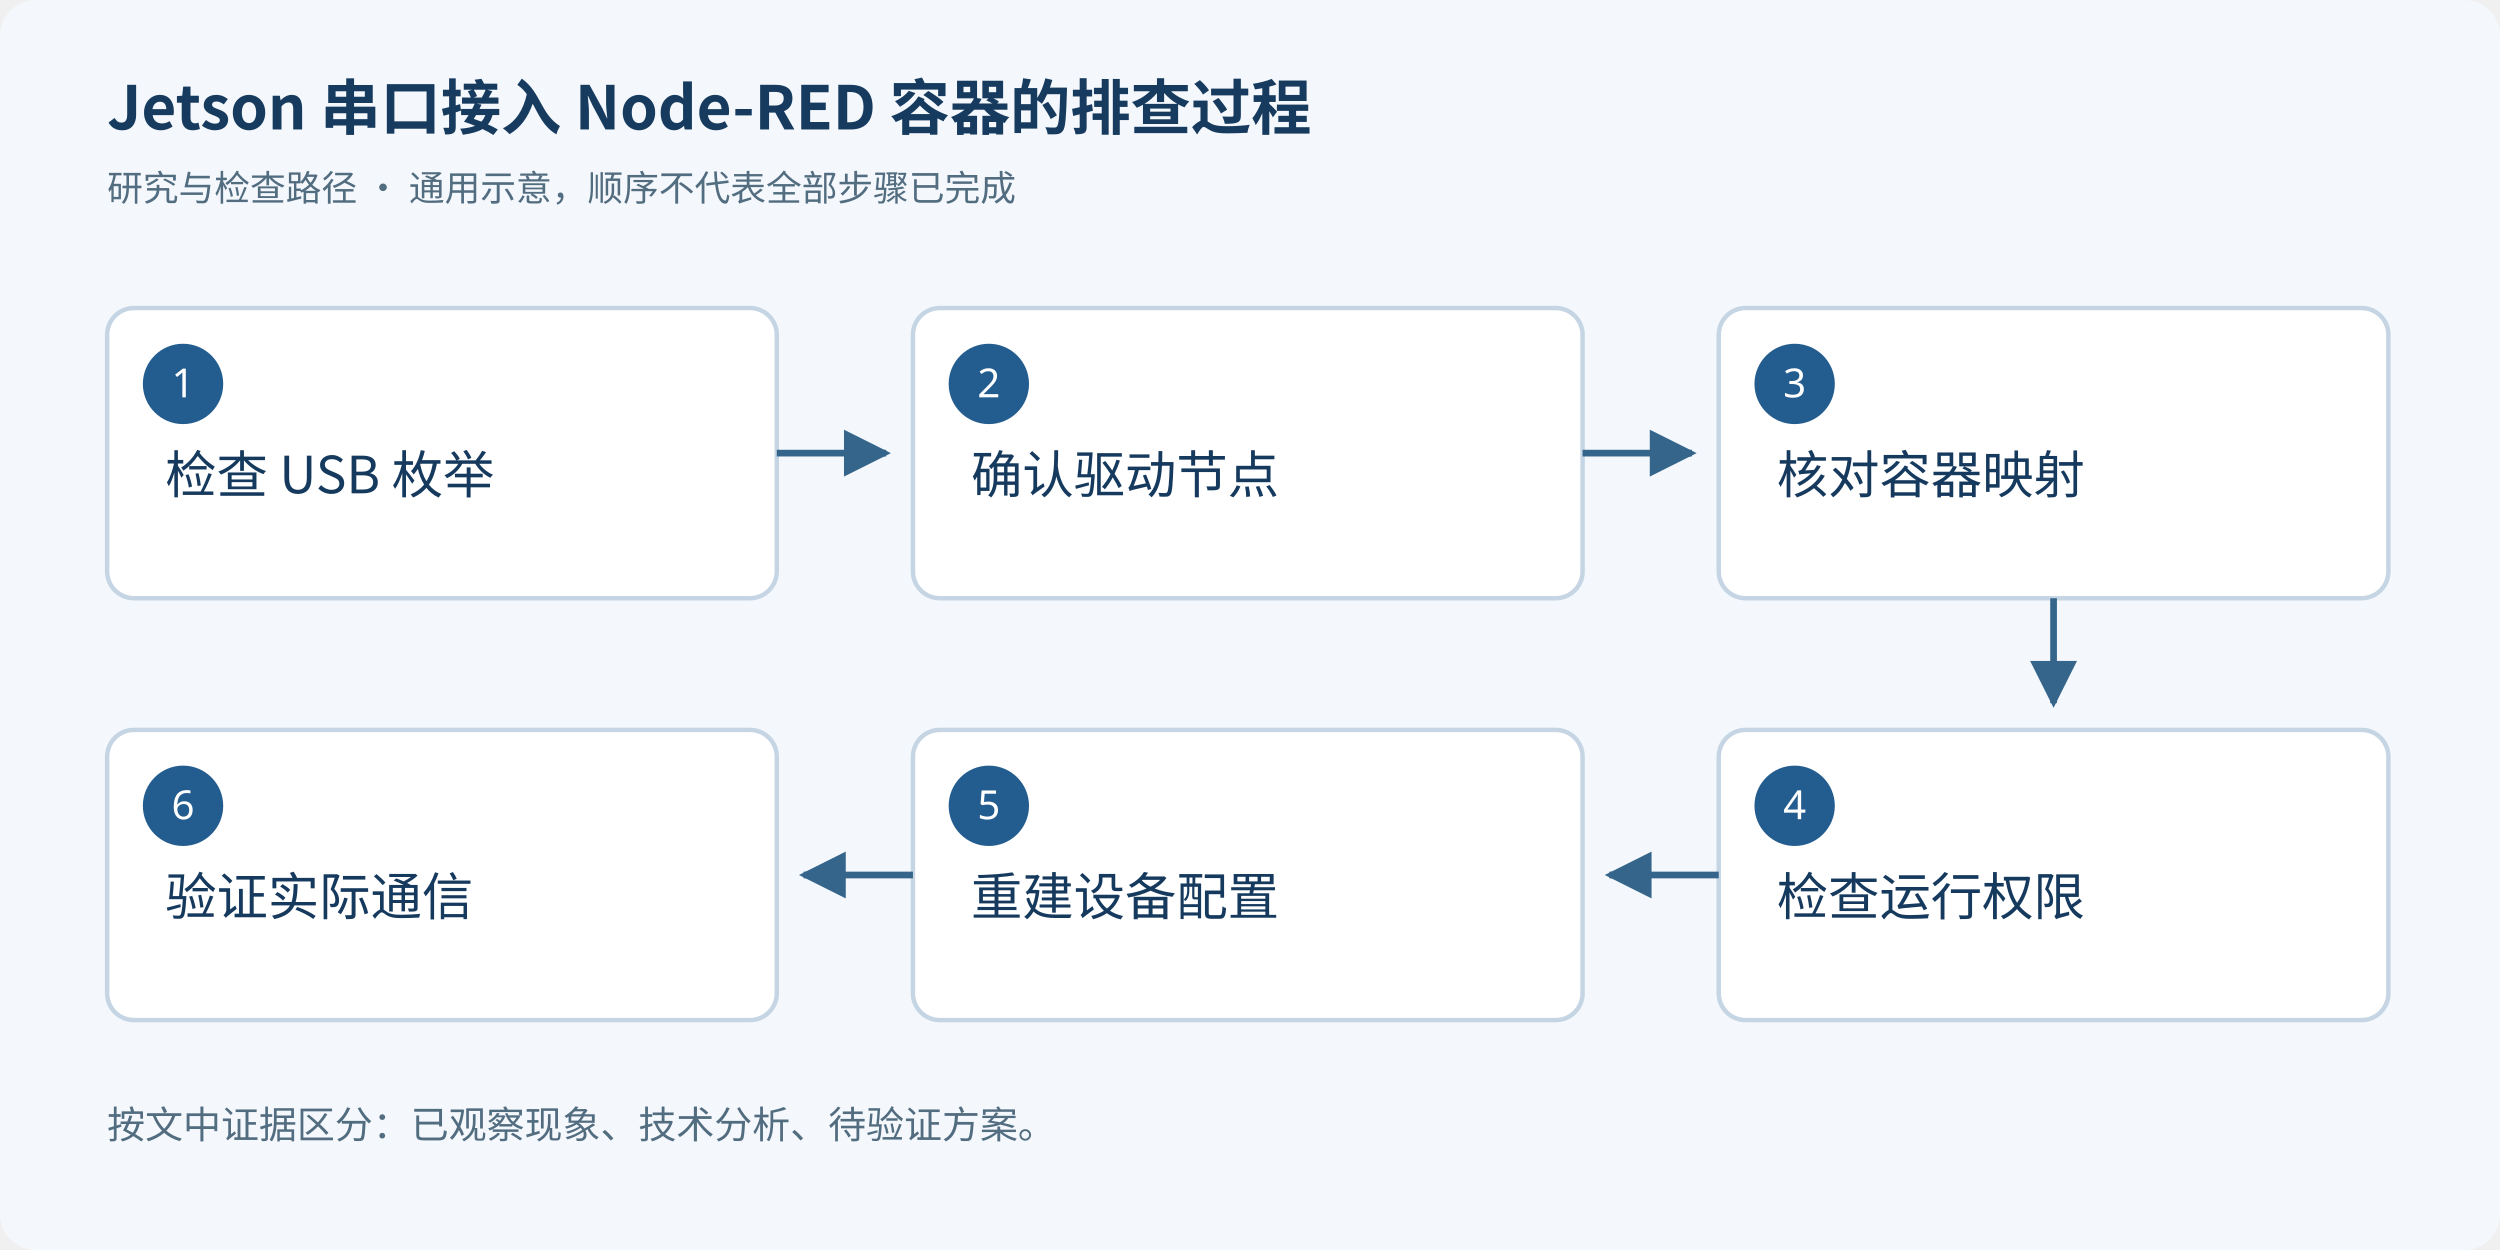
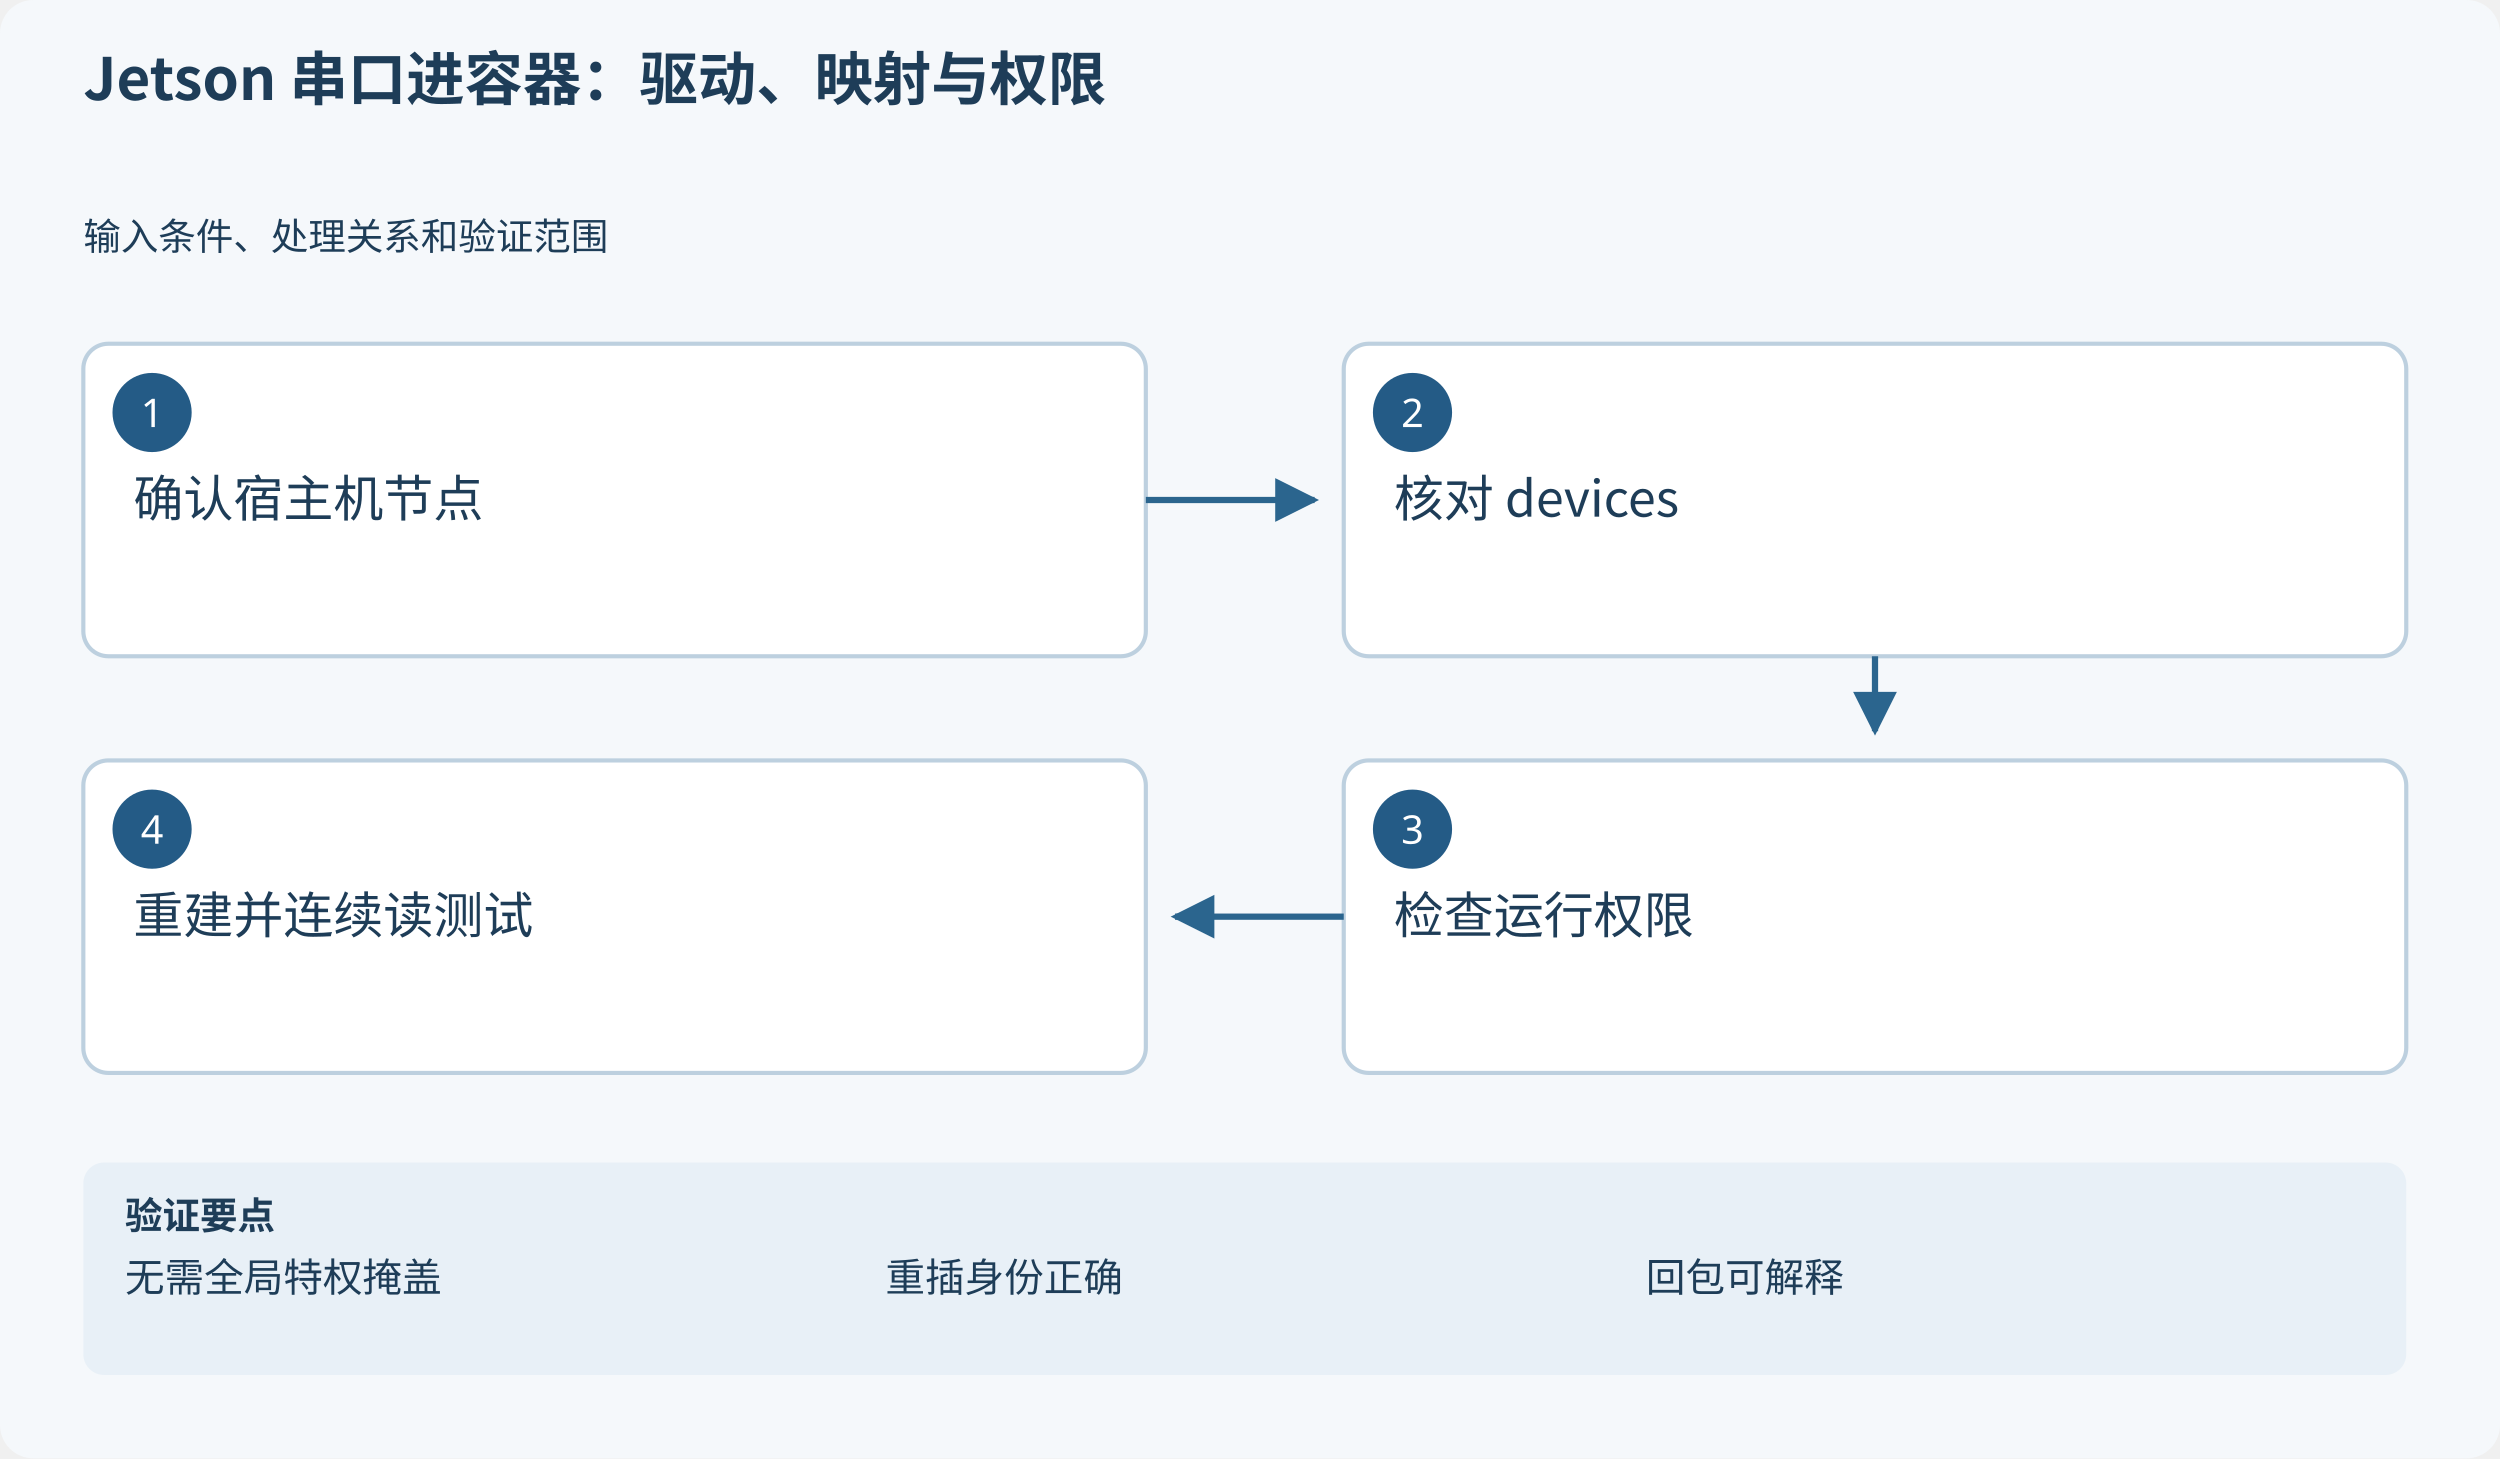
- <svg xmlns="http://www.w3.org/2000/svg" width="1120" height="560" viewBox="0 0 1120 560" role="img">
+ <svg xmlns="http://www.w3.org/2000/svg" width="1200" height="700" viewBox="0 0 1200 700" role="img">
  <defs>
    <marker id="arrow" viewBox="0 0 10 10" refX="9" refY="5" markerWidth="7" markerHeight="7" orient="auto">
-       <path d="M 0 0 L 10 5 L 0 10 z" fill="#35658b" />
+       <path d="M0 0L10 5L0 10Z" fill="#2b658e" />
    </marker>
  </defs>
-   <rect width="1120" height="560" rx="16" fill="#f4f8fc" />
-   <text x="48" y="58" font-size="27" font-weight="700" fill="#173b5e" font-family="Noto Sans CJK SC, Microsoft YaHei, sans-serif">Jetson 串口接入 Node-RED 容器的排查过程</text>
-   <text x="48" y="90" font-size="16" fill="#526c80" font-family="Noto Sans CJK SC, Microsoft YaHei, sans-serif">研究与检查路径 · 通用示意，顺序不代表全部步骤已完成</text>
-   <rect x="48" y="138" width="300" height="130" rx="12" fill="white" stroke="#c5d5e4" stroke-width="2" />
-   <circle cx="82" cy="172" r="18" fill="#235c8e" />
-   <text x="82" y="178" text-anchor="middle" fill="white" font-size="18" font-family="sans-serif">1</text>
-   <text x="74" y="221" font-size="23" fill="#163a5e" font-family="Noto Sans CJK SC, Microsoft YaHei, sans-serif">检查 USB 枚举</text>
-   <rect x="409" y="138" width="300" height="130" rx="12" fill="white" stroke="#c5d5e4" stroke-width="2" />
-   <circle cx="443" cy="172" r="18" fill="#235c8e" />
-   <text x="443" y="178" text-anchor="middle" fill="white" font-size="18" font-family="sans-serif">2</text>
-   <text x="435" y="221" font-size="23" fill="#163a5e" font-family="Noto Sans CJK SC, Microsoft YaHei, sans-serif">确认驱动节点</text>
-   <rect x="770" y="138" width="300" height="130" rx="12" fill="white" stroke="#c5d5e4" stroke-width="2" />
-   <circle cx="804" cy="172" r="18" fill="#235c8e" />
-   <text x="804" y="178" text-anchor="middle" fill="white" font-size="18" font-family="sans-serif">3</text>
-   <text x="796" y="221" font-size="23" fill="#163a5e" font-family="Noto Sans CJK SC, Microsoft YaHei, sans-serif">核对容器映射</text>
-   <rect x="770" y="327" width="300" height="130" rx="12" fill="white" stroke="#c5d5e4" stroke-width="2" />
-   <circle cx="804" cy="361" r="18" fill="#235c8e" />
-   <text x="804" y="367" text-anchor="middle" fill="white" font-size="18" font-family="sans-serif">4</text>
-   <text x="796" y="410" font-size="23" fill="#163a5e" font-family="Noto Sans CJK SC, Microsoft YaHei, sans-serif">检查运行权限</text>
-   <rect x="409" y="327" width="300" height="130" rx="12" fill="white" stroke="#c5d5e4" stroke-width="2" />
-   <circle cx="443" cy="361" r="18" fill="#235c8e" />
-   <text x="443" y="367" text-anchor="middle" fill="white" font-size="18" font-family="sans-serif">5</text>
-   <text x="435" y="410" font-size="23" fill="#163a5e" font-family="Noto Sans CJK SC, Microsoft YaHei, sans-serif">重建设备配置</text>
-   <rect x="48" y="327" width="300" height="130" rx="12" fill="white" stroke="#c5d5e4" stroke-width="2" />
-   <circle cx="82" cy="361" r="18" fill="#235c8e" />
-   <text x="82" y="367" text-anchor="middle" fill="white" font-size="18" font-family="sans-serif">6</text>
-   <text x="74" y="410" font-size="23" fill="#163a5e" font-family="Noto Sans CJK SC, Microsoft YaHei, sans-serif">验证实际通信</text>
-   <path d="M348 203 H397" stroke="#35658b" stroke-width="3" fill="none" marker-end="url(#arrow)" />
-   <path d="M709 203 H758" stroke="#35658b" stroke-width="3" fill="none" marker-end="url(#arrow)" />
-   <path d="M920 268 V315" stroke="#35658b" stroke-width="3" fill="none" marker-end="url(#arrow)" />
-   <path d="M770 392 H721" stroke="#35658b" stroke-width="3" fill="none" marker-end="url(#arrow)" />
-   <path d="M409 392 H360" stroke="#35658b" stroke-width="3" fill="none" marker-end="url(#arrow)" />
-   <text x="48" y="510" font-size="17" fill="#526c80" font-family="Noto Sans CJK SC, Microsoft YaHei, sans-serif">按文中证据区分：已观察现象、技术分析、待验证方案。</text>
+   <rect width="1200" height="700" rx="16" fill="#f5f8fb" />
+   <text x="40" y="48" font-size="28" font-weight="700" fill="#1e3d58" font-family="Noto Sans CJK SC,Microsoft YaHei,sans-serif">Jetson 串口进容器：驱动、映射与权限</text>
+   <text x="40" y="120" font-size="18" font-weight="400" fill="#1e3d58" font-family="Noto Sans CJK SC,Microsoft YaHei,sans-serif">输入条件、处理关系和验证范围</text>
+   <rect x="40" y="165" width="510" height="150" rx="12" fill="white" stroke="#bdd0df" stroke-width="2" />
+   <circle cx="73" cy="198" r="19" fill="#245b86" />
+   <text x="73" y="205" text-anchor="middle" font-size="19" fill="white" font-family="sans-serif">1</text>
+   <text x="64" y="248" font-size="24" font-weight="400" fill="#1e3d58" font-family="Noto Sans CJK SC,Microsoft YaHei,sans-serif">确认宿主机节点</text>
+   <rect x="645" y="165" width="510" height="150" rx="12" fill="white" stroke="#bdd0df" stroke-width="2" />
+   <circle cx="678" cy="198" r="19" fill="#245b86" />
+   <text x="678" y="205" text-anchor="middle" font-size="19" fill="white" font-family="sans-serif">2</text>
+   <text x="669" y="248" font-size="24" font-weight="400" fill="#1e3d58" font-family="Noto Sans CJK SC,Microsoft YaHei,sans-serif">核对 devices</text>
+   <rect x="645" y="365" width="510" height="150" rx="12" fill="white" stroke="#bdd0df" stroke-width="2" />
+   <circle cx="678" cy="398" r="19" fill="#245b86" />
+   <text x="678" y="405" text-anchor="middle" font-size="19" fill="white" font-family="sans-serif">3</text>
+   <text x="669" y="448" font-size="24" font-weight="400" fill="#1e3d58" font-family="Noto Sans CJK SC,Microsoft YaHei,sans-serif">检查运行权限</text>
+   <rect x="40" y="365" width="510" height="150" rx="12" fill="white" stroke="#bdd0df" stroke-width="2" />
+   <circle cx="73" cy="398" r="19" fill="#245b86" />
+   <text x="73" y="405" text-anchor="middle" font-size="19" fill="white" font-family="sans-serif">4</text>
+   <text x="64" y="448" font-size="24" font-weight="400" fill="#1e3d58" font-family="Noto Sans CJK SC,Microsoft YaHei,sans-serif">重建并连续读测试</text>
+   <path d="M550 240H631" stroke="#2b658e" stroke-width="3" fill="none" marker-end="url(#arrow)" />
+   <path d="M900 315V351" stroke="#2b658e" stroke-width="3" fill="none" marker-end="url(#arrow)" />
+   <path d="M645 440H564" stroke="#2b658e" stroke-width="3" fill="none" marker-end="url(#arrow)" />
+   <rect x="40" y="558" width="1115" height="102" rx="10" fill="#e8f0f7" />
+   <text x="60" y="590" font-size="18" font-weight="700" fill="#1e3d58" font-family="Noto Sans CJK SC,Microsoft YaHei,sans-serif">验证要点</text>
+   <text x="60" y="620" font-size="19" font-weight="400" fill="#1e3d58" font-family="Noto Sans CJK SC,Microsoft YaHei,sans-serif">无需全局特权掩盖</text>
+   <text x="425" y="620" font-size="19" font-weight="400" fill="#1e3d58" font-family="Noto Sans CJK SC,Microsoft YaHei,sans-serif">重插身份正确</text>
+   <text x="790" y="620" font-size="19" font-weight="400" fill="#1e3d58" font-family="Noto Sans CJK SC,Microsoft YaHei,sans-serif">回包可解释</text>
</svg>
